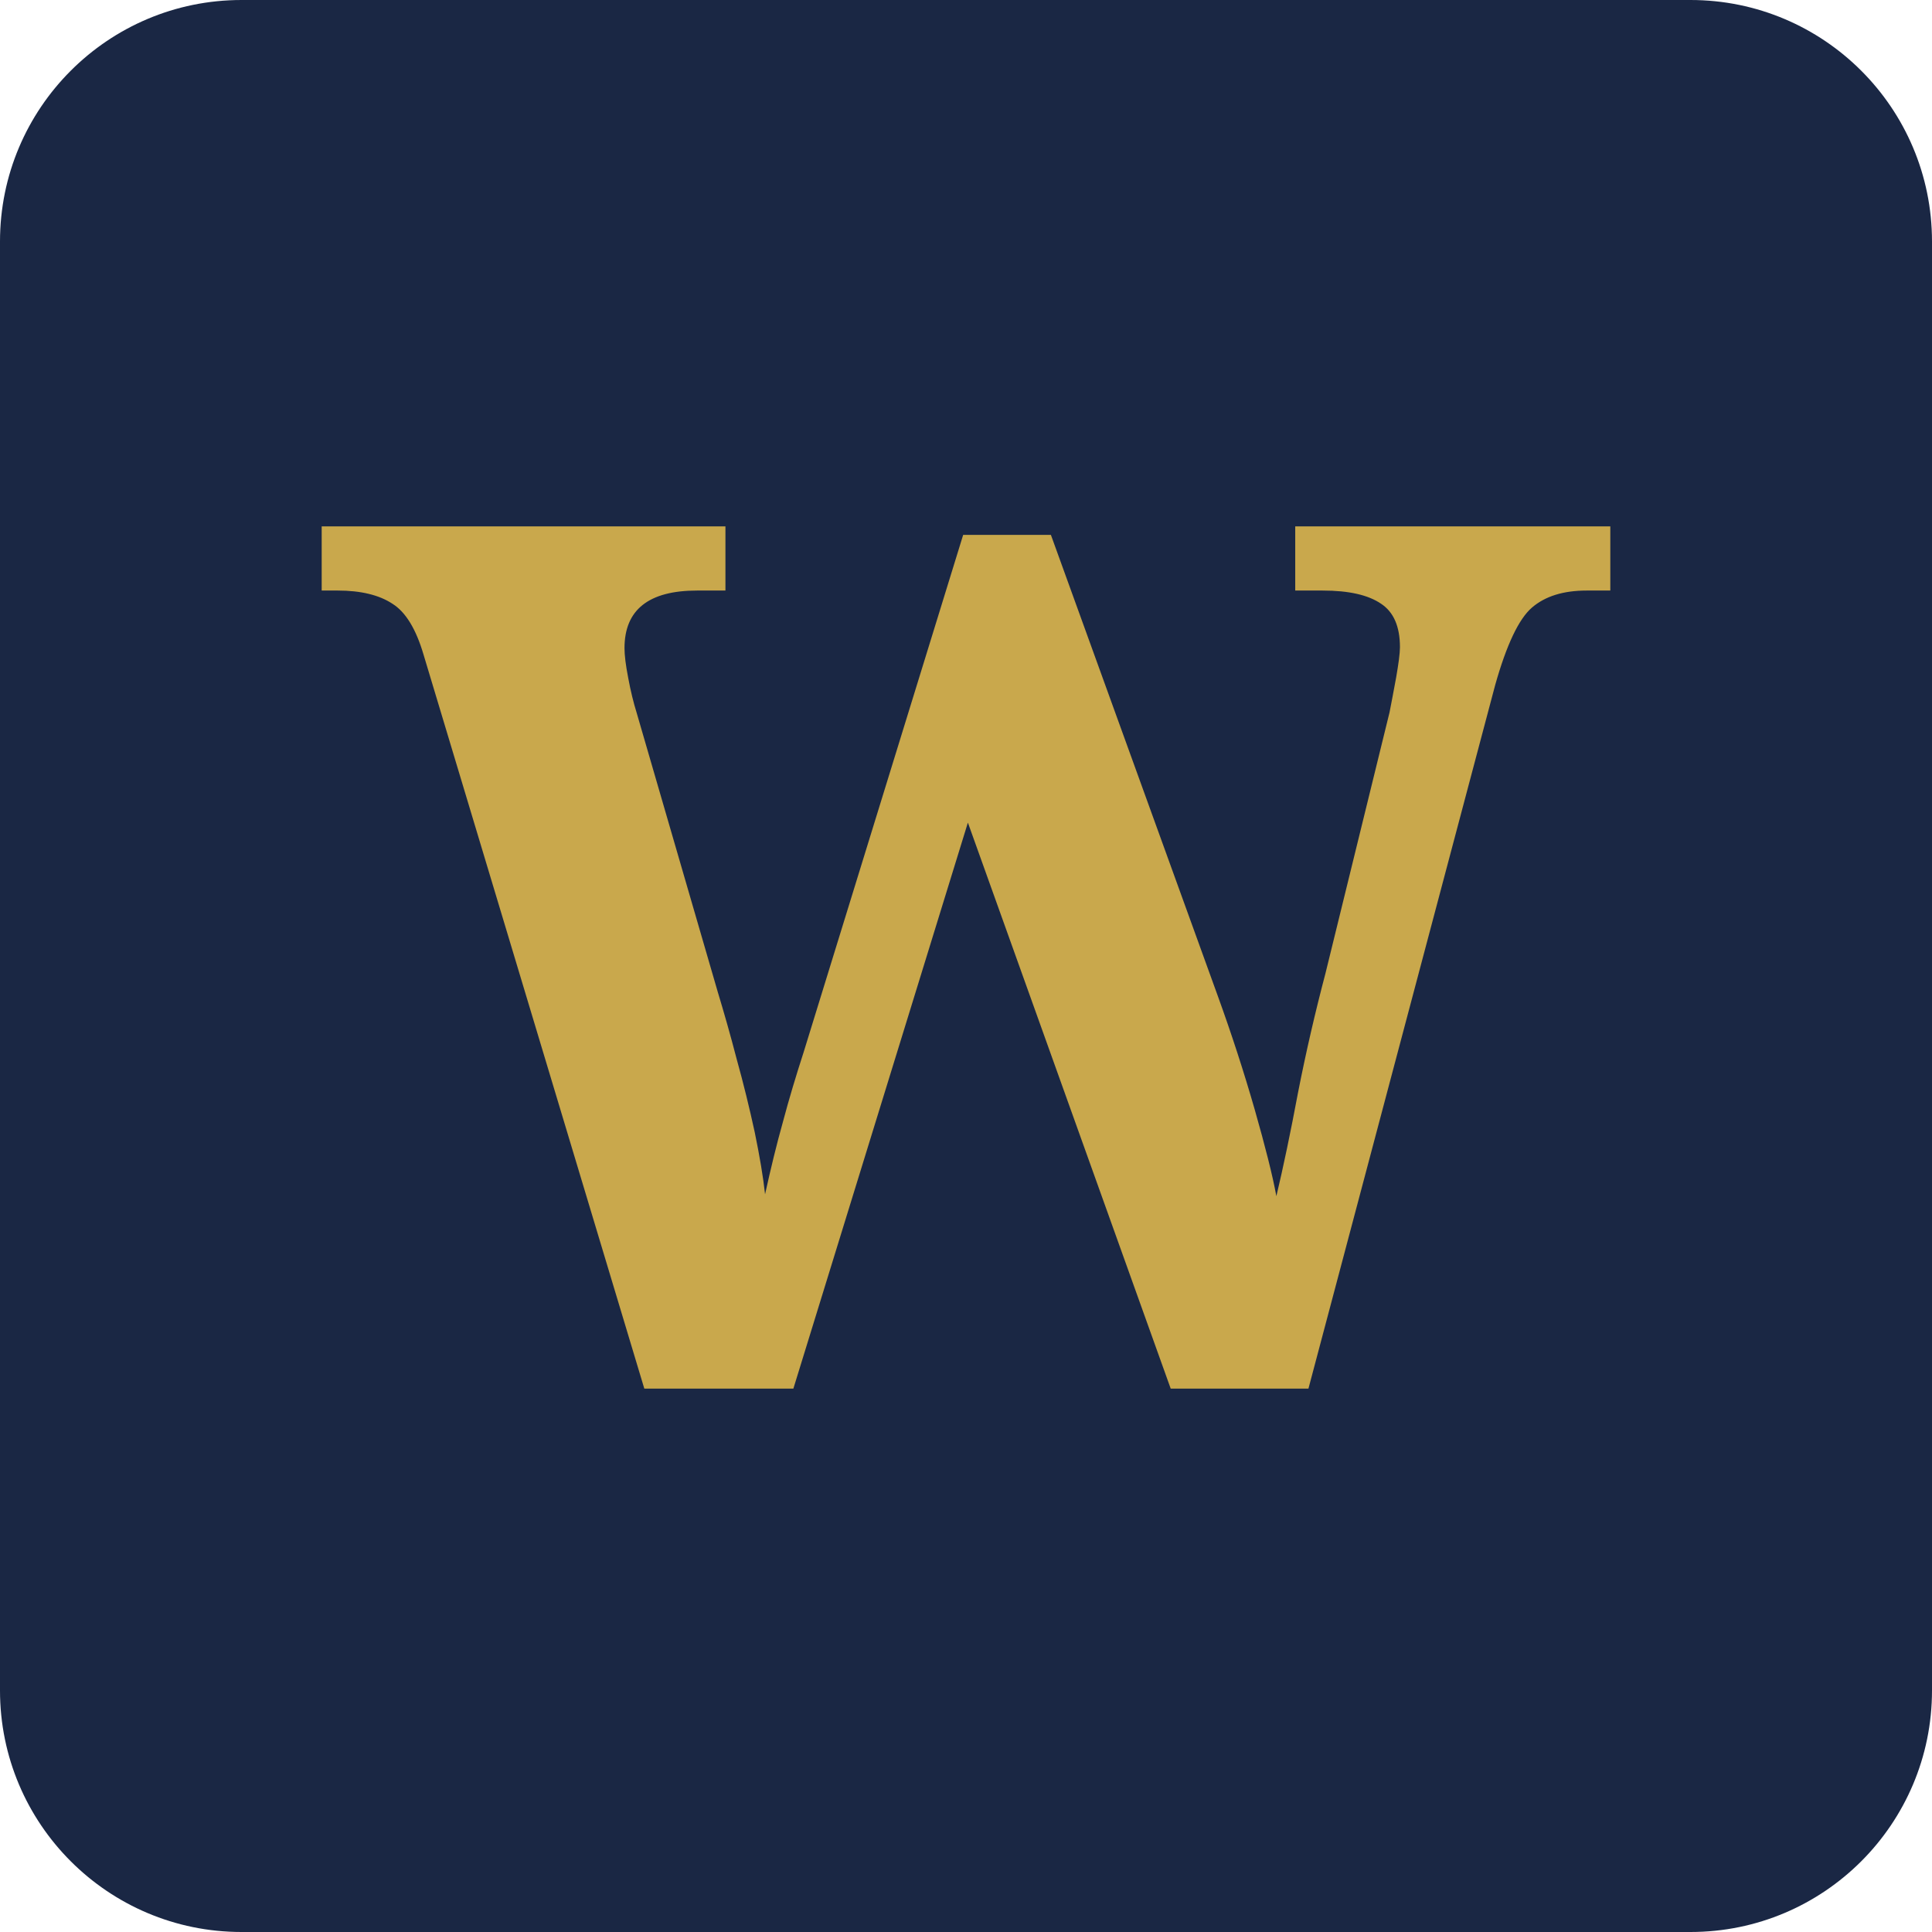
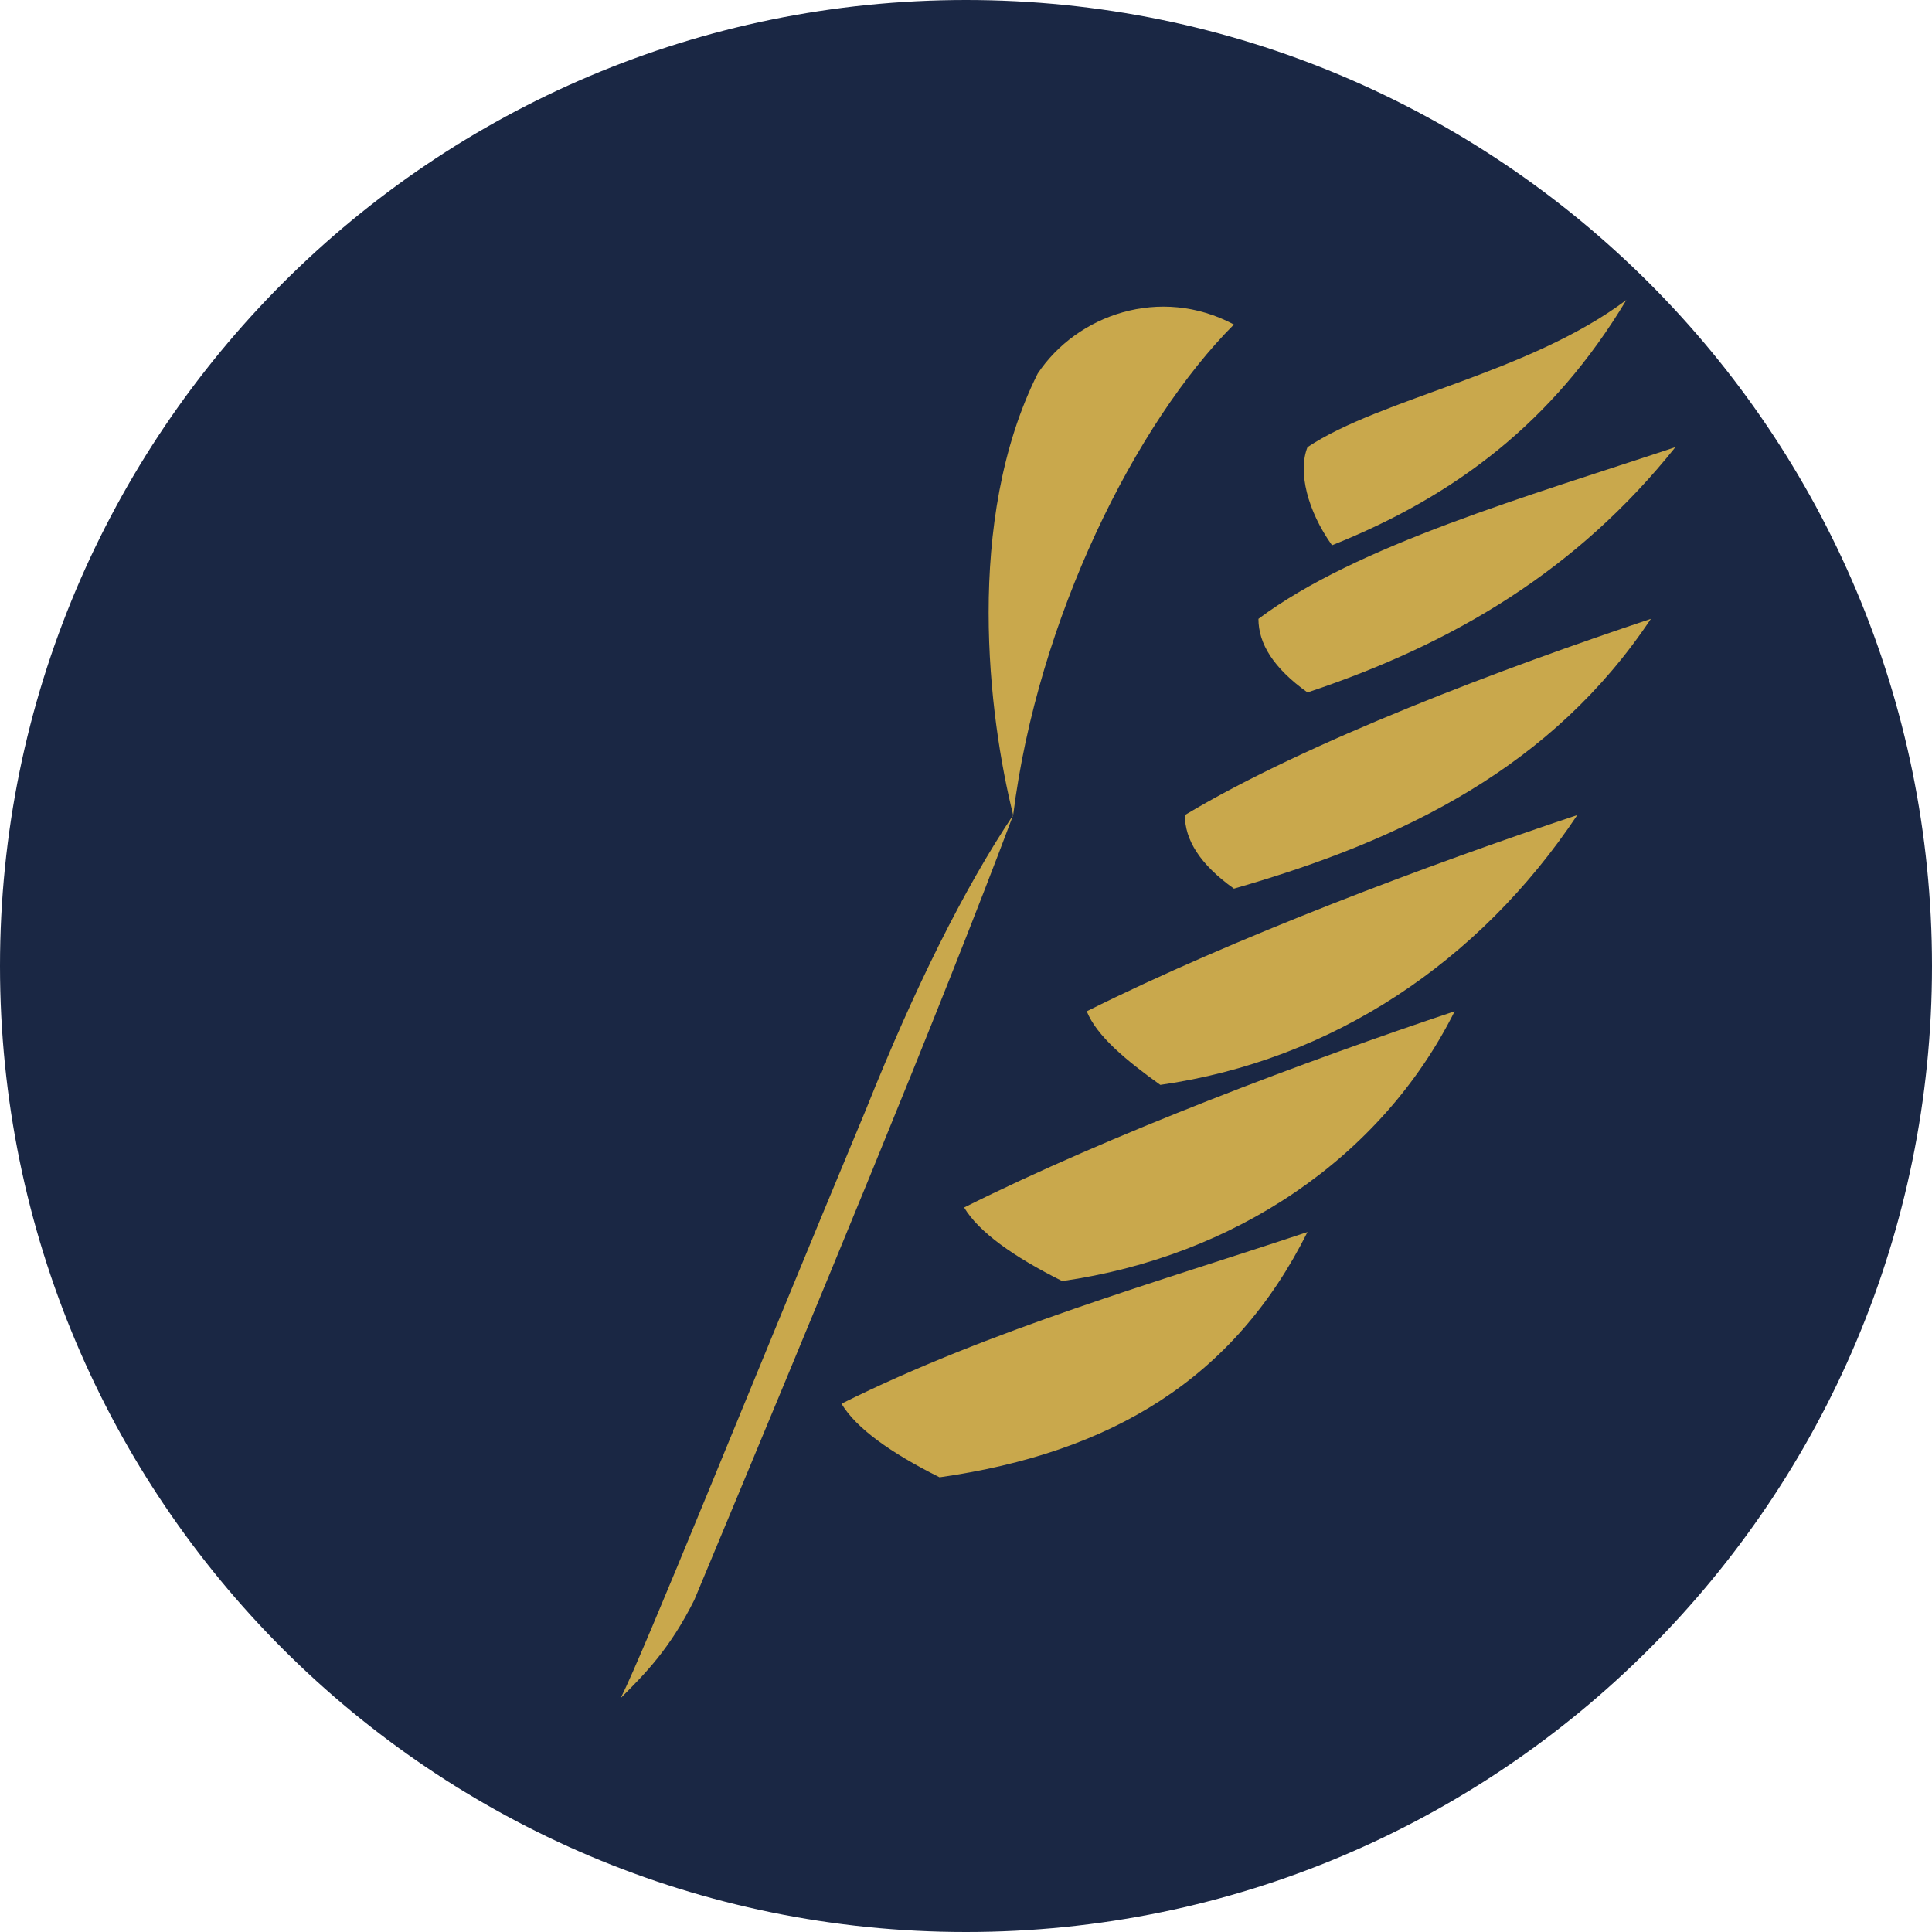
- <svg xmlns="http://www.w3.org/2000/svg" viewBox="0 0 32 32">
-   <rect width="32" height="32" rx="4" fill="#1a2744" />
-   <text x="16" y="23" text-anchor="middle" font-family="Georgia, serif" font-size="20" font-weight="bold" fill="#c9a84c">W</text>
+ <svg xmlns="http://www.w3.org/2000/svg" viewBox="0 0 512 512">
+   <circle cx="256" cy="256" r="256" fill="#1a2744" />
+   <g transform="translate(145, 60) scale(1.3)" fill="#c9a84c">
+     <path d="M140 20 C120 40, 100 80, 95 120 C90 100, 85 60, 100 30 C108 18, 125 12, 140 20Z" />
+     <path d="M155 45 C170 35, 200 30, 220 15 C205 40, 185 55, 160 65 C155 58, 153 50, 155 45Z" />
+     <path d="M145 80 C165 65, 200 55, 230 45 C210 70, 185 85, 155 95 C148 90, 145 85, 145 80Z" />
+     <path d="M130 120 C155 105, 195 90, 225 80 C205 110, 175 125, 140 135 C133 130, 130 125, 130 120Z" />
+     <path d="M110 160 C140 145, 180 130, 210 120 C190 150, 160 170, 125 175 C118 170, 112 165, 110 160Z" />
+     <path d="M85 200 C115 185, 155 170, 185 160 C170 190, 140 210, 105 215 C95 210, 88 205, 85 200Z" />
+     <path d="M60 240 C90 225, 125 215, 155 205 C140 235, 115 250, 80 255 C70 250, 63 245, 60 240Z" />
+     <path d="M95 120 C80 160, 55 220, 30 280 C25 290, 20 295, 15 300 C20 290, 40 240, 65 180 C75 155, 85 135, 95 120Z" />
+   </g>
</svg>
